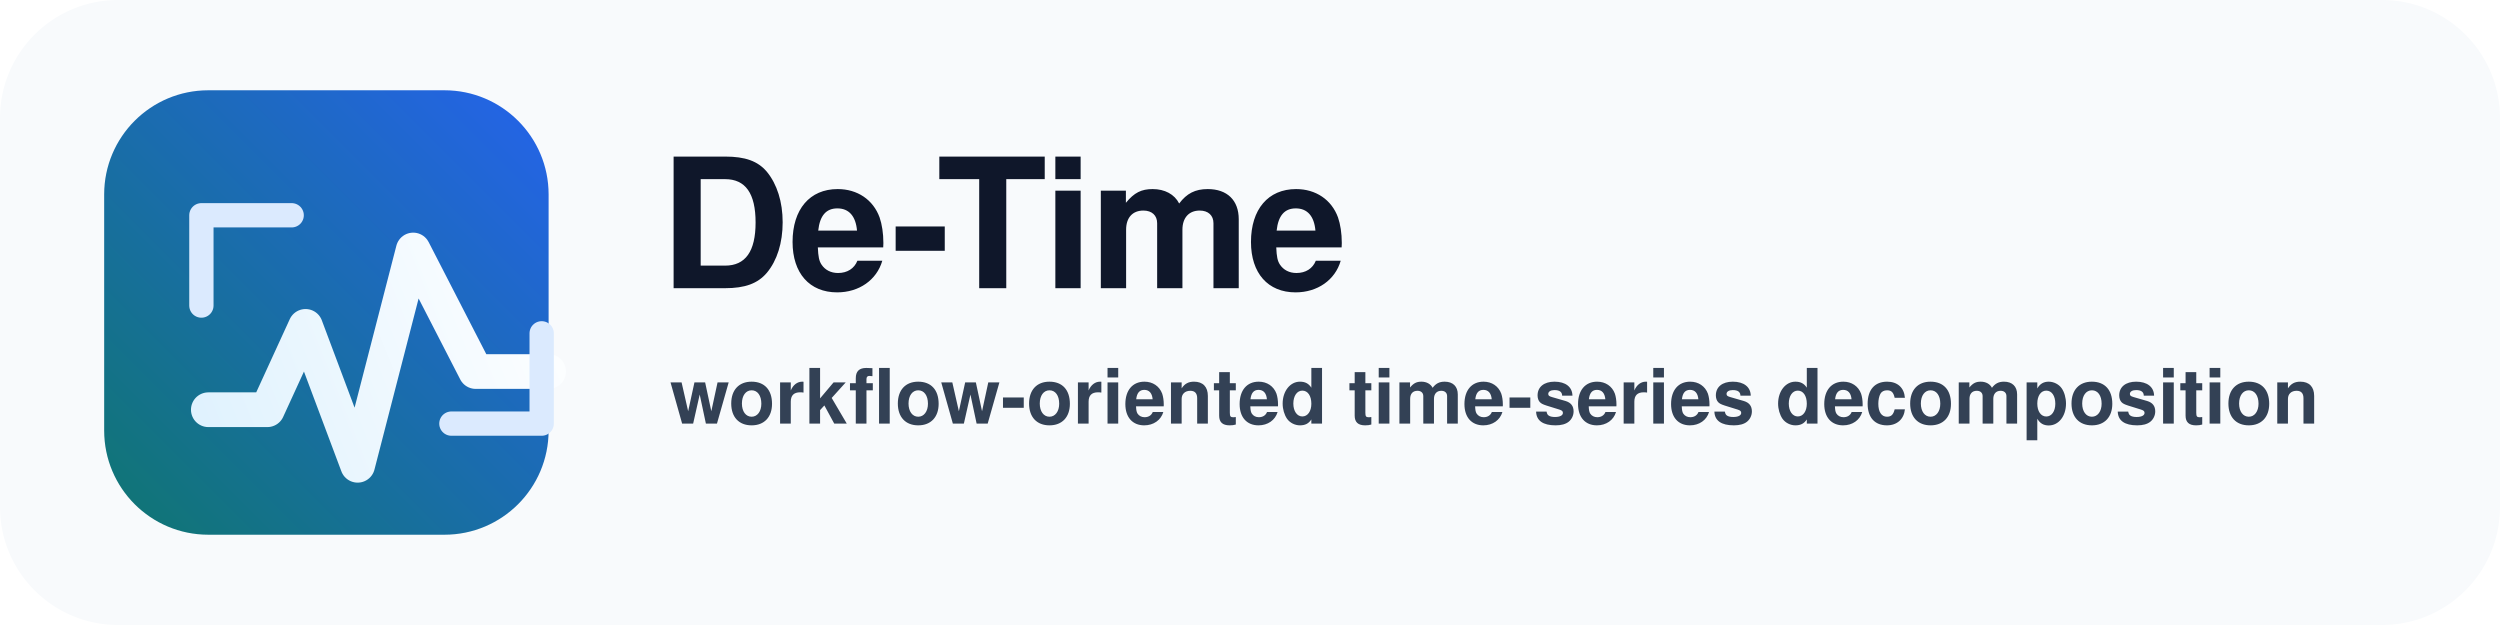
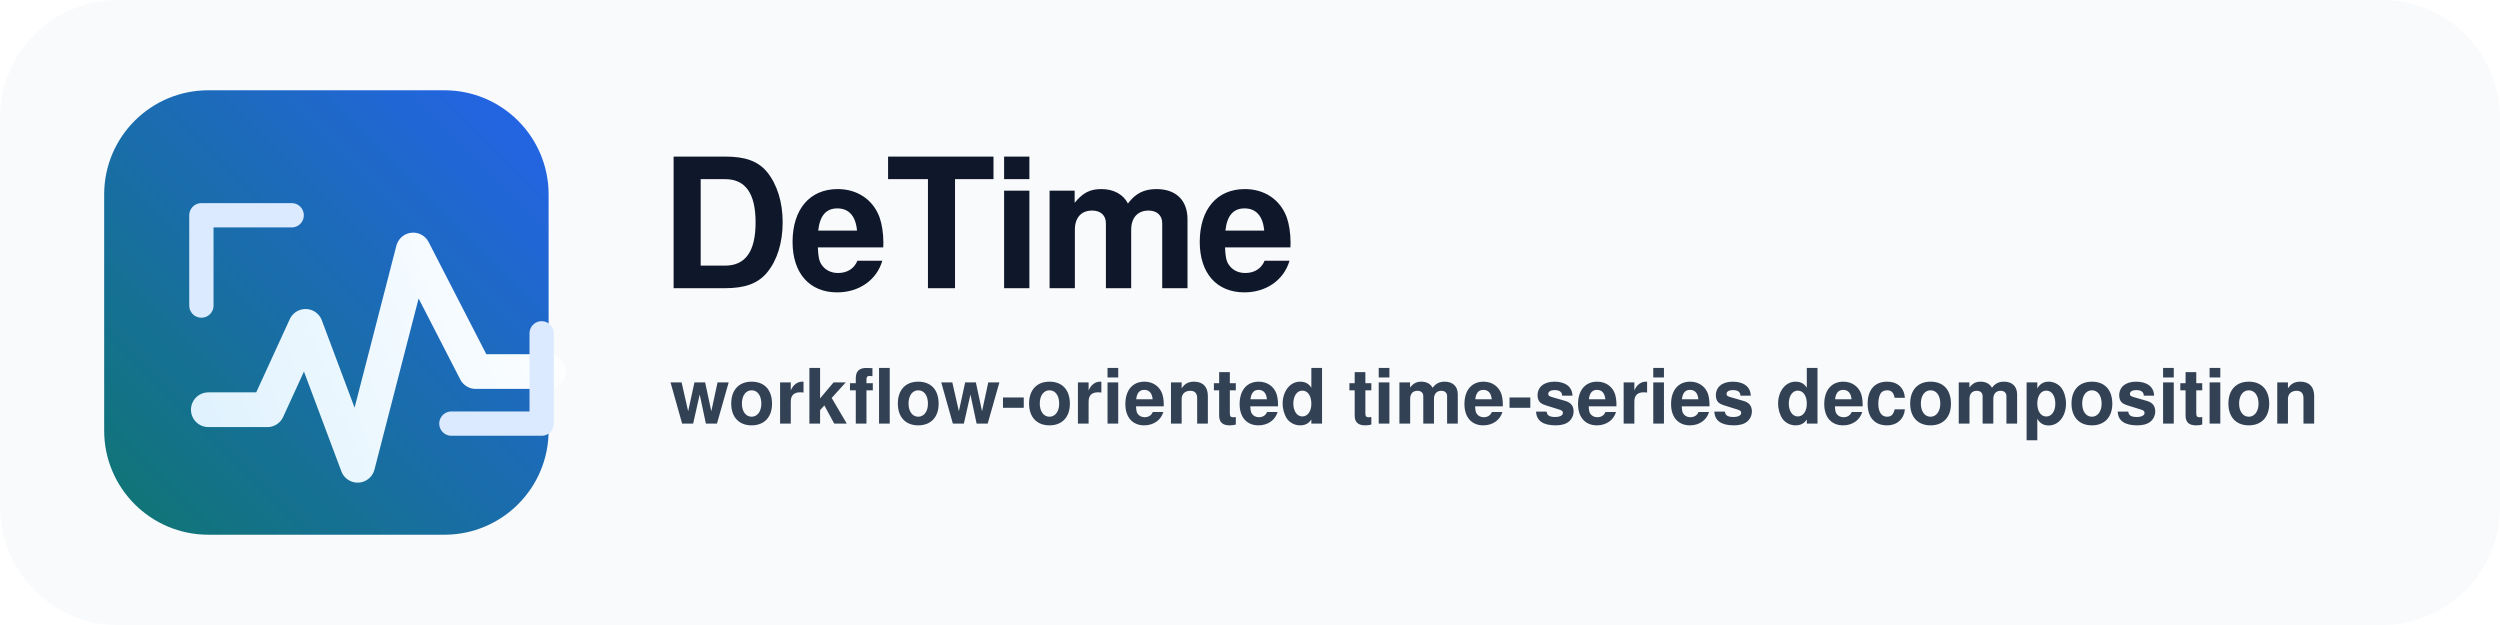
<svg xmlns="http://www.w3.org/2000/svg" viewBox="0 0 720 180" role="img" aria-labelledby="title desc">
  <defs>
    <linearGradient id="markGradient" x1="18" x2="148" y1="150" y2="20" gradientUnits="userSpaceOnUse">
      <stop offset="0" stop-color="#0f766e" />
      <stop offset="1" stop-color="#2563eb" />
    </linearGradient>
    <linearGradient id="lineGradient" x1="34" x2="138" y1="108" y2="66" gradientUnits="userSpaceOnUse">
      <stop offset="0" stop-color="#e0f2fe" />
      <stop offset="1" stop-color="#ffffff" />
    </linearGradient>
  </defs>
  <rect width="720" height="180" rx="34" fill="#f8fafc" />
  <g transform="translate(30 26)">
    <rect width="128" height="128" rx="30" fill="url(#markGradient)" />
    <path d="M30 92h17l11-24 15 40 16-62 18 35h21" fill="none" stroke="url(#lineGradient)" stroke-width="10" stroke-linecap="round" stroke-linejoin="round" />
    <path d="M28 36h26M28 36v26M100 96h26M126 70v26" fill="none" stroke="#dbeafe" stroke-width="7" stroke-linecap="round" />
  </g>
  <g fill="#0f172a" font-family="Segoe UI, Helvetica, Arial, sans-serif">
-     <text x="190" y="83" font-size="52" font-weight="800" letter-spacing="-1">De-Time</text>
+     <text x="190" y="83" font-size="52" font-weight="800" letter-spacing="-1">DeTime</text>
    <text x="193" y="122" font-size="22" font-weight="600" fill="#334155">workflow-oriented time-series decomposition</text>
  </g>
</svg>
